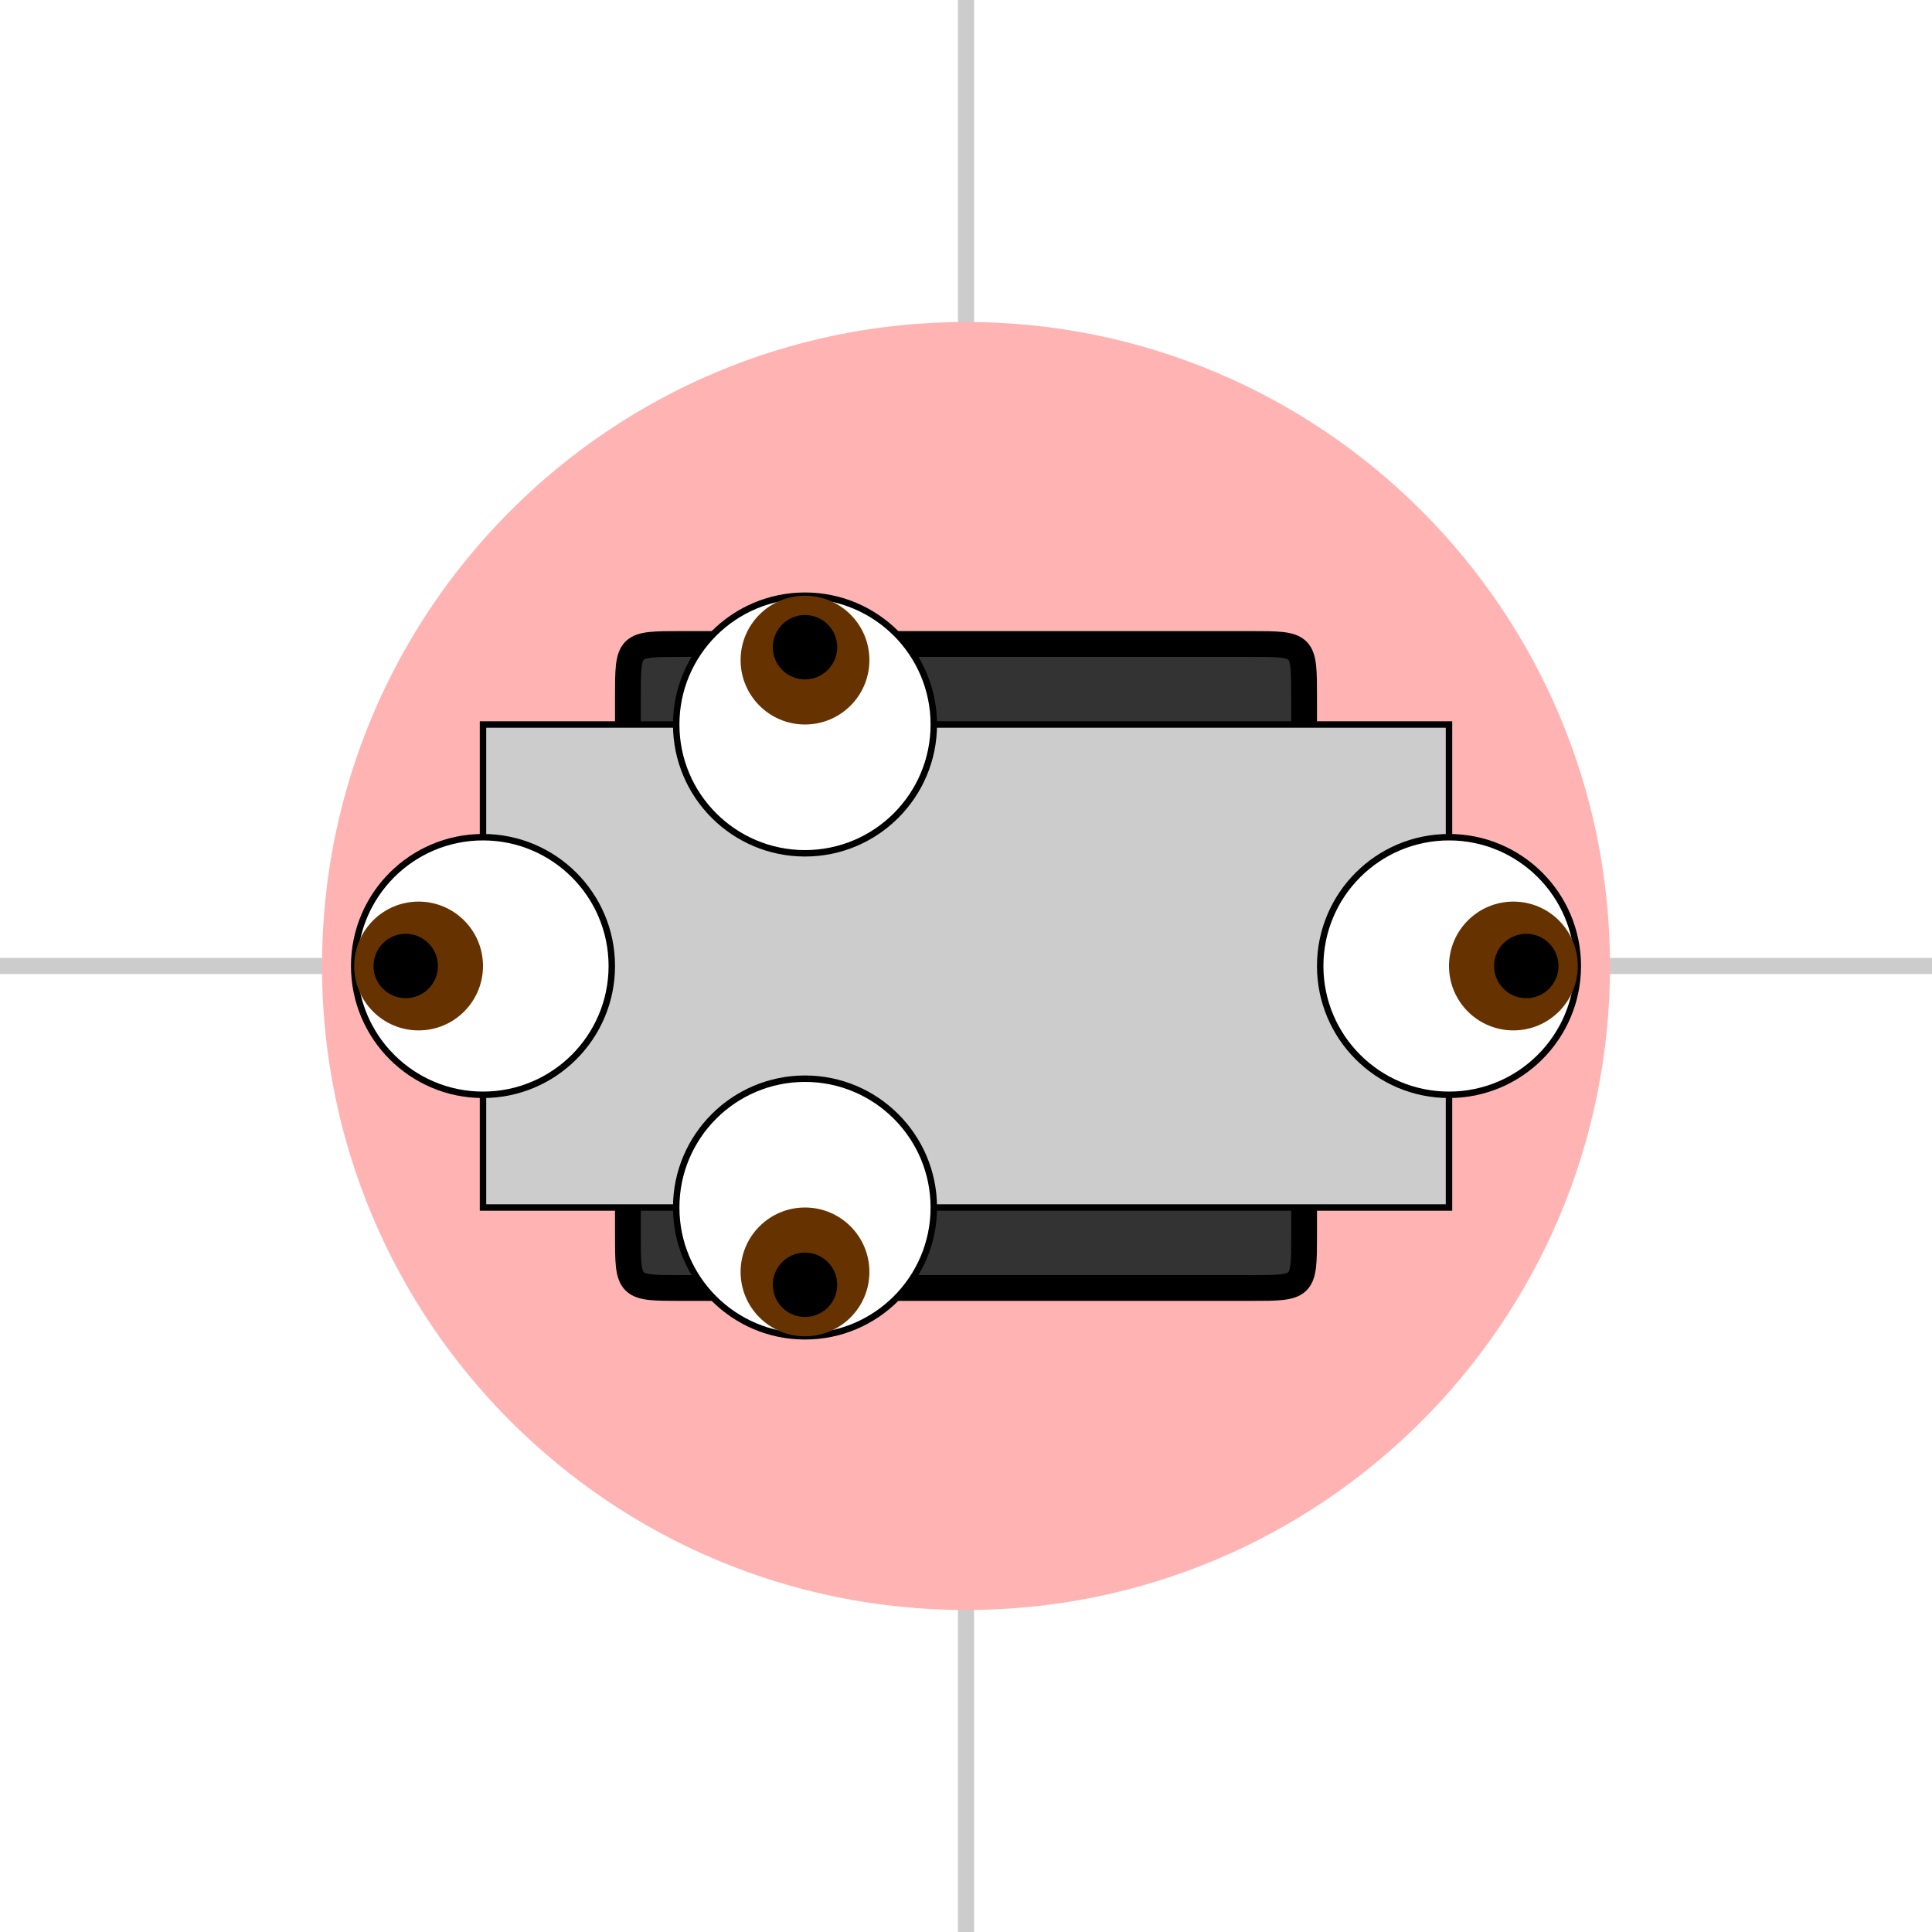
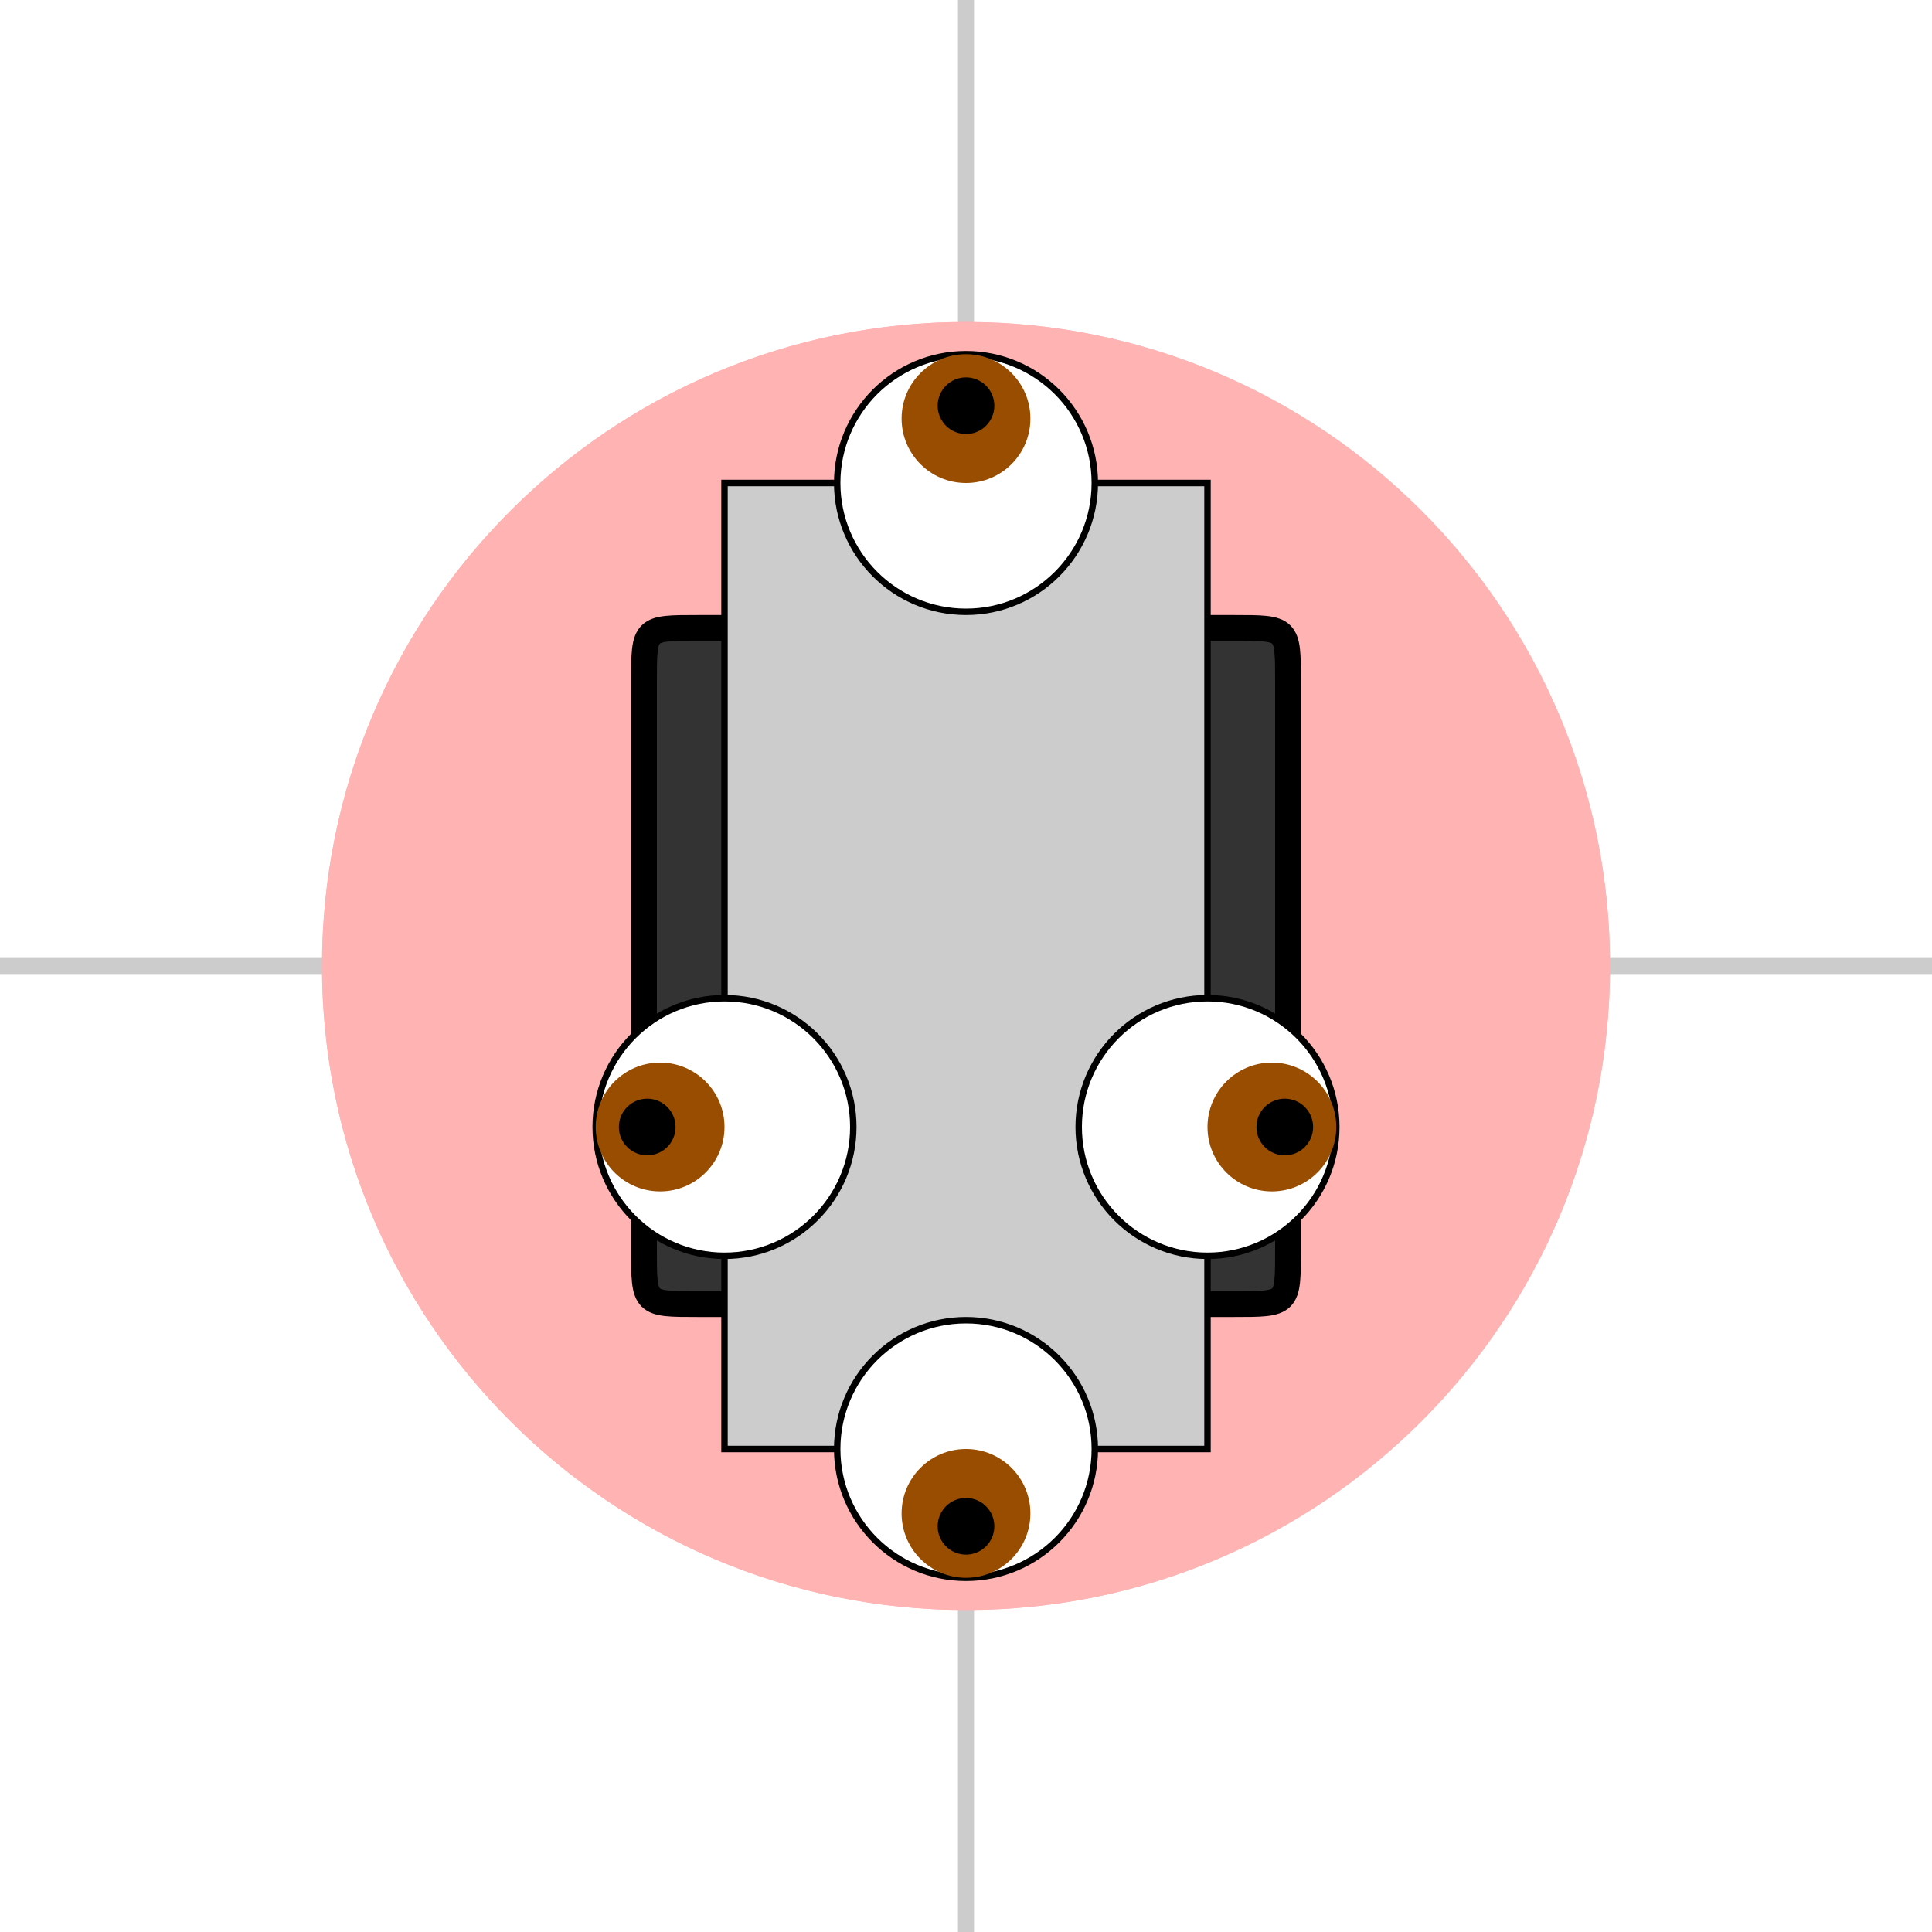
<svg xmlns="http://www.w3.org/2000/svg" width="800pt" height="800pt" viewBox="0 0 800 800" version="1.1">
-   <g id="surface194">
+   <g id="surface211">
    <rect x="0" y="0" width="800" height="800" style="fill:rgb(100%,100%,100%);fill-opacity:1;stroke:none;" />
-     <path style="fill:none;stroke-width:0.005;stroke-linecap:butt;stroke-linejoin:miter;stroke:rgb(80%,80%,80%);stroke-opacity:1;stroke-miterlimit:10;" d="M -10 -10 L -10 10 " transform="matrix(1333.333,0,0,-1333.333,400,400)" />
-     <path style="fill:none;stroke-width:0.005;stroke-linecap:butt;stroke-linejoin:miter;stroke:rgb(80%,80%,80%);stroke-opacity:1;stroke-miterlimit:10;" d="M -9 -10 L -9 10 " transform="matrix(1333.333,0,0,-1333.333,400,400)" />
-     <path style="fill:none;stroke-width:0.005;stroke-linecap:butt;stroke-linejoin:miter;stroke:rgb(80%,80%,80%);stroke-opacity:1;stroke-miterlimit:10;" d="M -8 -10 L -8 10 " transform="matrix(1333.333,0,0,-1333.333,400,400)" />
-     <path style="fill:none;stroke-width:0.005;stroke-linecap:butt;stroke-linejoin:miter;stroke:rgb(80%,80%,80%);stroke-opacity:1;stroke-miterlimit:10;" d="M -7 -10 L -7 10 " transform="matrix(1333.333,0,0,-1333.333,400,400)" />
-     <path style="fill:none;stroke-width:0.005;stroke-linecap:butt;stroke-linejoin:miter;stroke:rgb(80%,80%,80%);stroke-opacity:1;stroke-miterlimit:10;" d="M -6 -10 L -6 10 " transform="matrix(1333.333,0,0,-1333.333,400,400)" />
-     <path style="fill:none;stroke-width:0.005;stroke-linecap:butt;stroke-linejoin:miter;stroke:rgb(80%,80%,80%);stroke-opacity:1;stroke-miterlimit:10;" d="M -5 -10 L -5 10 " transform="matrix(1333.333,0,0,-1333.333,400,400)" />
-     <path style="fill:none;stroke-width:0.005;stroke-linecap:butt;stroke-linejoin:miter;stroke:rgb(80%,80%,80%);stroke-opacity:1;stroke-miterlimit:10;" d="M -4 -10 L -4 10 " transform="matrix(1333.333,0,0,-1333.333,400,400)" />
-     <path style="fill:none;stroke-width:0.005;stroke-linecap:butt;stroke-linejoin:miter;stroke:rgb(80%,80%,80%);stroke-opacity:1;stroke-miterlimit:10;" d="M -3 -10 L -3 10 " transform="matrix(1333.333,0,0,-1333.333,400,400)" />
-     <path style="fill:none;stroke-width:0.005;stroke-linecap:butt;stroke-linejoin:miter;stroke:rgb(80%,80%,80%);stroke-opacity:1;stroke-miterlimit:10;" d="M -2 -10 L -2 10 " transform="matrix(1333.333,0,0,-1333.333,400,400)" />
-     <path style="fill:none;stroke-width:0.005;stroke-linecap:butt;stroke-linejoin:miter;stroke:rgb(80%,80%,80%);stroke-opacity:1;stroke-miterlimit:10;" d="M -1 -10 L -1 10 " transform="matrix(1333.333,0,0,-1333.333,400,400)" />
-     <path style="fill:none;stroke-width:0.005;stroke-linecap:butt;stroke-linejoin:miter;stroke:rgb(80%,80%,80%);stroke-opacity:1;stroke-miterlimit:10;" d="M 0 -10 L 0 10 " transform="matrix(1333.333,0,0,-1333.333,400,400)" />
-     <path style="fill:none;stroke-width:0.005;stroke-linecap:butt;stroke-linejoin:miter;stroke:rgb(80%,80%,80%);stroke-opacity:1;stroke-miterlimit:10;" d="M 1 -10 L 1 10 " transform="matrix(1333.333,0,0,-1333.333,400,400)" />
-     <path style="fill:none;stroke-width:0.005;stroke-linecap:butt;stroke-linejoin:miter;stroke:rgb(80%,80%,80%);stroke-opacity:1;stroke-miterlimit:10;" d="M 2 -10 L 2 10 " transform="matrix(1333.333,0,0,-1333.333,400,400)" />
-     <path style="fill:none;stroke-width:0.005;stroke-linecap:butt;stroke-linejoin:miter;stroke:rgb(80%,80%,80%);stroke-opacity:1;stroke-miterlimit:10;" d="M 3 -10 L 3 10 " transform="matrix(1333.333,0,0,-1333.333,400,400)" />
-     <path style="fill:none;stroke-width:0.005;stroke-linecap:butt;stroke-linejoin:miter;stroke:rgb(80%,80%,80%);stroke-opacity:1;stroke-miterlimit:10;" d="M 4 -10 L 4 10 " transform="matrix(1333.333,0,0,-1333.333,400,400)" />
-     <path style="fill:none;stroke-width:0.005;stroke-linecap:butt;stroke-linejoin:miter;stroke:rgb(80%,80%,80%);stroke-opacity:1;stroke-miterlimit:10;" d="M 5 -10 L 5 10 " transform="matrix(1333.333,0,0,-1333.333,400,400)" />
-     <path style="fill:none;stroke-width:0.005;stroke-linecap:butt;stroke-linejoin:miter;stroke:rgb(80%,80%,80%);stroke-opacity:1;stroke-miterlimit:10;" d="M 6 -10 L 6 10 " transform="matrix(1333.333,0,0,-1333.333,400,400)" />
-     <path style="fill:none;stroke-width:0.005;stroke-linecap:butt;stroke-linejoin:miter;stroke:rgb(80%,80%,80%);stroke-opacity:1;stroke-miterlimit:10;" d="M 7 -10 L 7 10 " transform="matrix(1333.333,0,0,-1333.333,400,400)" />
-     <path style="fill:none;stroke-width:0.005;stroke-linecap:butt;stroke-linejoin:miter;stroke:rgb(80%,80%,80%);stroke-opacity:1;stroke-miterlimit:10;" d="M 8 -10 L 8 10 " transform="matrix(1333.333,0,0,-1333.333,400,400)" />
-     <path style="fill:none;stroke-width:0.005;stroke-linecap:butt;stroke-linejoin:miter;stroke:rgb(80%,80%,80%);stroke-opacity:1;stroke-miterlimit:10;" d="M 9 -10 L 9 10 " transform="matrix(1333.333,0,0,-1333.333,400,400)" />
-     <path style="fill:none;stroke-width:0.005;stroke-linecap:butt;stroke-linejoin:miter;stroke:rgb(80%,80%,80%);stroke-opacity:1;stroke-miterlimit:10;" d="M 10 -10 L 10 10 " transform="matrix(1333.333,0,0,-1333.333,400,400)" />
-     <path style="fill:none;stroke-width:0.005;stroke-linecap:butt;stroke-linejoin:miter;stroke:rgb(80%,80%,80%);stroke-opacity:1;stroke-miterlimit:10;" d="M -10 -10 L 10 -10 " transform="matrix(1333.333,0,0,-1333.333,400,400)" />
-     <path style="fill:none;stroke-width:0.005;stroke-linecap:butt;stroke-linejoin:miter;stroke:rgb(80%,80%,80%);stroke-opacity:1;stroke-miterlimit:10;" d="M -10 -9 L 10 -9 " transform="matrix(1333.333,0,0,-1333.333,400,400)" />
-     <path style="fill:none;stroke-width:0.005;stroke-linecap:butt;stroke-linejoin:miter;stroke:rgb(80%,80%,80%);stroke-opacity:1;stroke-miterlimit:10;" d="M -10 -8 L 10 -8 " transform="matrix(1333.333,0,0,-1333.333,400,400)" />
-     <path style="fill:none;stroke-width:0.005;stroke-linecap:butt;stroke-linejoin:miter;stroke:rgb(80%,80%,80%);stroke-opacity:1;stroke-miterlimit:10;" d="M -10 -7 L 10 -7 " transform="matrix(1333.333,0,0,-1333.333,400,400)" />
-     <path style="fill:none;stroke-width:0.005;stroke-linecap:butt;stroke-linejoin:miter;stroke:rgb(80%,80%,80%);stroke-opacity:1;stroke-miterlimit:10;" d="M -10 -6 L 10 -6 " transform="matrix(1333.333,0,0,-1333.333,400,400)" />
-     <path style="fill:none;stroke-width:0.005;stroke-linecap:butt;stroke-linejoin:miter;stroke:rgb(80%,80%,80%);stroke-opacity:1;stroke-miterlimit:10;" d="M -10 -5 L 10 -5 " transform="matrix(1333.333,0,0,-1333.333,400,400)" />
-     <path style="fill:none;stroke-width:0.005;stroke-linecap:butt;stroke-linejoin:miter;stroke:rgb(80%,80%,80%);stroke-opacity:1;stroke-miterlimit:10;" d="M -10 -4 L 10 -4 " transform="matrix(1333.333,0,0,-1333.333,400,400)" />
-     <path style="fill:none;stroke-width:0.005;stroke-linecap:butt;stroke-linejoin:miter;stroke:rgb(80%,80%,80%);stroke-opacity:1;stroke-miterlimit:10;" d="M -10 -3 L 10 -3 " transform="matrix(1333.333,0,0,-1333.333,400,400)" />
-     <path style="fill:none;stroke-width:0.005;stroke-linecap:butt;stroke-linejoin:miter;stroke:rgb(80%,80%,80%);stroke-opacity:1;stroke-miterlimit:10;" d="M -10 -2 L 10 -2 " transform="matrix(1333.333,0,0,-1333.333,400,400)" />
-     <path style="fill:none;stroke-width:0.005;stroke-linecap:butt;stroke-linejoin:miter;stroke:rgb(80%,80%,80%);stroke-opacity:1;stroke-miterlimit:10;" d="M -10 -1 L 10 -1 " transform="matrix(1333.333,0,0,-1333.333,400,400)" />
-     <path style="fill:none;stroke-width:0.005;stroke-linecap:butt;stroke-linejoin:miter;stroke:rgb(80%,80%,80%);stroke-opacity:1;stroke-miterlimit:10;" d="M -10 0 L 10 0 " transform="matrix(1333.333,0,0,-1333.333,400,400)" />
-     <path style="fill:none;stroke-width:0.005;stroke-linecap:butt;stroke-linejoin:miter;stroke:rgb(80%,80%,80%);stroke-opacity:1;stroke-miterlimit:10;" d="M -10 1 L 10 1 " transform="matrix(1333.333,0,0,-1333.333,400,400)" />
-     <path style="fill:none;stroke-width:0.005;stroke-linecap:butt;stroke-linejoin:miter;stroke:rgb(80%,80%,80%);stroke-opacity:1;stroke-miterlimit:10;" d="M -10 2 L 10 2 " transform="matrix(1333.333,0,0,-1333.333,400,400)" />
-     <path style="fill:none;stroke-width:0.005;stroke-linecap:butt;stroke-linejoin:miter;stroke:rgb(80%,80%,80%);stroke-opacity:1;stroke-miterlimit:10;" d="M -10 3 L 10 3 " transform="matrix(1333.333,0,0,-1333.333,400,400)" />
-     <path style="fill:none;stroke-width:0.005;stroke-linecap:butt;stroke-linejoin:miter;stroke:rgb(80%,80%,80%);stroke-opacity:1;stroke-miterlimit:10;" d="M -10 4 L 10 4 " transform="matrix(1333.333,0,0,-1333.333,400,400)" />
-     <path style="fill:none;stroke-width:0.005;stroke-linecap:butt;stroke-linejoin:miter;stroke:rgb(80%,80%,80%);stroke-opacity:1;stroke-miterlimit:10;" d="M -10 5 L 10 5 " transform="matrix(1333.333,0,0,-1333.333,400,400)" />
-     <path style="fill:none;stroke-width:0.005;stroke-linecap:butt;stroke-linejoin:miter;stroke:rgb(80%,80%,80%);stroke-opacity:1;stroke-miterlimit:10;" d="M -10 6 L 10 6 " transform="matrix(1333.333,0,0,-1333.333,400,400)" />
-     <path style="fill:none;stroke-width:0.005;stroke-linecap:butt;stroke-linejoin:miter;stroke:rgb(80%,80%,80%);stroke-opacity:1;stroke-miterlimit:10;" d="M -10 7 L 10 7 " transform="matrix(1333.333,0,0,-1333.333,400,400)" />
-     <path style="fill:none;stroke-width:0.005;stroke-linecap:butt;stroke-linejoin:miter;stroke:rgb(80%,80%,80%);stroke-opacity:1;stroke-miterlimit:10;" d="M -10 8 L 10 8 " transform="matrix(1333.333,0,0,-1333.333,400,400)" />
-     <path style="fill:none;stroke-width:0.005;stroke-linecap:butt;stroke-linejoin:miter;stroke:rgb(80%,80%,80%);stroke-opacity:1;stroke-miterlimit:10;" d="M -10 9 L 10 9 " transform="matrix(1333.333,0,0,-1333.333,400,400)" />
-     <path style="fill:none;stroke-width:0.005;stroke-linecap:butt;stroke-linejoin:miter;stroke:rgb(80%,80%,80%);stroke-opacity:1;stroke-miterlimit:10;" d="M -10 10 L 10 10 " transform="matrix(1333.333,0,0,-1333.333,400,400)" />
-     <path style=" stroke:none;fill-rule:nonzero;fill:rgb(100%,70%,70%);fill-opacity:1;" d="M 666.668 400 C 666.668 252.723 547.277 133.332 400 133.332 C 252.723 133.332 133.332 252.723 133.332 400 C 133.332 547.277 252.723 666.668 400 666.668 C 547.277 666.668 666.668 547.277 666.668 400 " />
-     <path style="fill-rule:nonzero;fill:rgb(20%,20%,20%);fill-opacity:1;stroke-width:0.04;stroke-linecap:butt;stroke-linejoin:miter;stroke:rgb(0%,0%,0%);stroke-opacity:1;stroke-miterlimit:10;" d="M -0.442 -0.125 L 0.442 -0.125 C 0.525 -0.125 0.525 -0.125 0.525 -0.042 L 0.525 0.042 C 0.525 0.125 0.525 0.125 0.442 0.125 L -0.442 0.125 C -0.525 0.125 -0.525 0.125 -0.525 0.042 L -0.525 -0.042 C -0.525 -0.125 -0.525 -0.125 -0.442 -0.125 " transform="matrix(266.6667,0,0,-266.6667,400,500)" />
-     <path style="fill-rule:nonzero;fill:rgb(20%,20%,20%);fill-opacity:1;stroke-width:0.04;stroke-linecap:butt;stroke-linejoin:miter;stroke:rgb(0%,0%,0%);stroke-opacity:1;stroke-miterlimit:10;" d="M -0.442 -0.125 L 0.442 -0.125 C 0.525 -0.125 0.525 -0.125 0.525 -0.042 L 0.525 0.042 C 0.525 0.125 0.525 0.125 0.442 0.125 L -0.442 0.125 C -0.525 0.125 -0.525 0.125 -0.525 0.042 L -0.525 -0.042 C -0.525 -0.125 -0.525 -0.125 -0.442 -0.125 " transform="matrix(266.6667,0,0,-266.6667,400,300)" />
-     <path style="fill-rule:nonzero;fill:rgb(80%,80%,80%);fill-opacity:1;stroke-width:0.01;stroke-linecap:butt;stroke-linejoin:miter;stroke:rgb(0%,0%,0%);stroke-opacity:1;stroke-miterlimit:10;" d="M -0.75 -0.375 L 0.75 -0.375 L 0.75 0.375 L -0.75 0.375 Z M -0.75 -0.375 " transform="matrix(266.6667,0,0,-266.6667,400,400)" />
-     <path style="fill-rule:nonzero;fill:rgb(100%,100%,100%);fill-opacity:1;stroke-width:0.05;stroke-linecap:butt;stroke-linejoin:miter;stroke:rgb(0%,0%,0%);stroke-opacity:1;stroke-miterlimit:10;" d="M 1 0 C 1 0.552 0.552 1 0 1 C -0.552 1 -1 0.552 -1 0 C -1 -0.552 -0.552 -1 0 -1 C 0.552 -1 1 -0.552 1 0 " transform="matrix(53.33333,0,0,-53.33333,600,400)" />
-     <path style=" stroke:none;fill-rule:nonzero;fill:rgb(40%,20%,0%);fill-opacity:1;" d="M 653.332 400 C 653.332 385.273 641.395 373.332 626.668 373.332 C 611.938 373.332 600 385.273 600 400 C 600 414.727 611.938 426.668 626.668 426.668 C 641.395 426.668 653.332 414.727 653.332 400 " />
-     <path style=" stroke:none;fill-rule:nonzero;fill:rgb(0%,0%,0%);fill-opacity:1;" d="M 645.332 400 C 645.332 392.637 639.363 386.668 632 386.668 C 624.637 386.668 618.668 392.637 618.668 400 C 618.668 407.363 624.637 413.332 632 413.332 C 639.363 413.332 645.332 407.363 645.332 400 " />
-     <path style="fill-rule:nonzero;fill:rgb(100%,100%,100%);fill-opacity:1;stroke-width:0.05;stroke-linecap:butt;stroke-linejoin:miter;stroke:rgb(0%,0%,0%);stroke-opacity:1;stroke-miterlimit:10;" d="M 1 0 C 1 0.552 0.552 1 -0 1 C -0.552 1 -1 0.552 -1 0 C -1 -0.552 -0.552 -1 -0 -1 C 0.552 -1 1 -0.552 1 0 " transform="matrix(0.000000000000003266,-53.33333,-53.33333,-0.000000000000003266,333.3333,300)" />
-     <path style=" stroke:none;fill-rule:nonzero;fill:rgb(40%,20%,0%);fill-opacity:1;" d="M 333.332 246.668 C 318.605 246.668 306.668 258.605 306.668 273.332 C 306.668 288.062 318.605 300 333.332 300 C 348.062 300 360 288.062 360 273.332 C 360 258.605 348.062 246.668 333.332 246.668 " />
-     <path style=" stroke:none;fill-rule:nonzero;fill:rgb(0%,0%,0%);fill-opacity:1;" d="M 333.332 254.668 C 325.969 254.668 320 260.637 320 268 C 320 275.363 325.969 281.332 333.332 281.332 C 340.695 281.332 346.668 275.363 346.668 268 C 346.668 260.637 340.695 254.668 333.332 254.668 " />
-     <path style="fill-rule:nonzero;fill:rgb(100%,100%,100%);fill-opacity:1;stroke-width:0.05;stroke-linecap:butt;stroke-linejoin:miter;stroke:rgb(0%,0%,0%);stroke-opacity:1;stroke-miterlimit:10;" d="M 1 -0 C 1 0.552 0.552 1 0 1 C -0.552 1 -1 0.552 -1 -0 C -1 -0.552 -0.552 -1 0 -1 C 0.552 -1 1 -0.552 1 -0 " transform="matrix(0.000000000000003266,53.33333,53.33333,-0.000000000000003266,333.3333,500)" />
-     <path style=" stroke:none;fill-rule:nonzero;fill:rgb(40%,20%,0%);fill-opacity:1;" d="M 333.332 553.332 C 348.062 553.332 360 541.395 360 526.668 C 360 511.938 348.062 500 333.332 500 C 318.605 500 306.668 511.938 306.668 526.668 C 306.668 541.395 318.605 553.332 333.332 553.332 " />
-     <path style=" stroke:none;fill-rule:nonzero;fill:rgb(0%,0%,0%);fill-opacity:1;" d="M 333.332 545.332 C 340.695 545.332 346.668 539.363 346.668 532 C 346.668 524.637 340.695 518.668 333.332 518.668 C 325.969 518.668 320 524.637 320 532 C 320 539.363 325.969 545.332 333.332 545.332 " />
-     <path style="fill-rule:nonzero;fill:rgb(100%,100%,100%);fill-opacity:1;stroke-width:0.05;stroke-linecap:butt;stroke-linejoin:miter;stroke:rgb(0%,0%,0%);stroke-opacity:1;stroke-miterlimit:10;" d="M 1 0 C 1 0.552 0.552 1 0 1 C -0.552 1 -1 0.552 -1 0 C -1 -0.552 -0.552 -1 0 -1 C 0.552 -1 1 -0.552 1 0 " transform="matrix(-53.33333,0.000000000000006531,0.000000000000006531,53.33333,200,400)" />
-     <path style=" stroke:none;fill-rule:nonzero;fill:rgb(40%,20%,0%);fill-opacity:1;" d="M 146.668 400 C 146.668 414.727 158.605 426.668 173.332 426.668 C 188.062 426.668 200 414.727 200 400 C 200 385.273 188.062 373.332 173.332 373.332 C 158.605 373.332 146.668 385.273 146.668 400 " />
-     <path style=" stroke:none;fill-rule:nonzero;fill:rgb(0%,0%,0%);fill-opacity:1;" d="M 154.668 400 C 154.668 407.363 160.637 413.332 168 413.332 C 175.363 413.332 181.332 407.363 181.332 400 C 181.332 392.637 175.363 386.668 168 386.668 C 160.637 386.668 154.668 392.637 154.668 400 " />
+     <path style="fill:none;stroke-width:0.005;stroke-linecap:butt;stroke-linejoin:miter;stroke:rgb(80%,80%,80%);stroke-opacity:1;stroke-miterlimit:10;" d="M -10 -10 L -10 10 " transform="matrix(0.000000000000081643,-1333.333,-1333.333,-0.000000000000081643,400,400)" />
+     <path style="fill:none;stroke-width:0.005;stroke-linecap:butt;stroke-linejoin:miter;stroke:rgb(80%,80%,80%);stroke-opacity:1;stroke-miterlimit:10;" d="M -9 -10 L -9 10 " transform="matrix(0.000000000000081643,-1333.333,-1333.333,-0.000000000000081643,400,400)" />
+     <path style="fill:none;stroke-width:0.005;stroke-linecap:butt;stroke-linejoin:miter;stroke:rgb(80%,80%,80%);stroke-opacity:1;stroke-miterlimit:10;" d="M -8 -10 L -8 10 " transform="matrix(0.000000000000081643,-1333.333,-1333.333,-0.000000000000081643,400,400)" />
+     <path style="fill:none;stroke-width:0.005;stroke-linecap:butt;stroke-linejoin:miter;stroke:rgb(80%,80%,80%);stroke-opacity:1;stroke-miterlimit:10;" d="M -7 -10 L -7 10 " transform="matrix(0.000000000000081643,-1333.333,-1333.333,-0.000000000000081643,400,400)" />
+     <path style="fill:none;stroke-width:0.005;stroke-linecap:butt;stroke-linejoin:miter;stroke:rgb(80%,80%,80%);stroke-opacity:1;stroke-miterlimit:10;" d="M -6 -10 L -6 10 " transform="matrix(0.000000000000081643,-1333.333,-1333.333,-0.000000000000081643,400,400)" />
+     <path style="fill:none;stroke-width:0.005;stroke-linecap:butt;stroke-linejoin:miter;stroke:rgb(80%,80%,80%);stroke-opacity:1;stroke-miterlimit:10;" d="M -5 -10 L -5 10 " transform="matrix(0.000000000000081643,-1333.333,-1333.333,-0.000000000000081643,400,400)" />
+     <path style="fill:none;stroke-width:0.005;stroke-linecap:butt;stroke-linejoin:miter;stroke:rgb(80%,80%,80%);stroke-opacity:1;stroke-miterlimit:10;" d="M -4 -10 L -4 10 " transform="matrix(0.000000000000081643,-1333.333,-1333.333,-0.000000000000081643,400,400)" />
+     <path style="fill:none;stroke-width:0.005;stroke-linecap:butt;stroke-linejoin:miter;stroke:rgb(80%,80%,80%);stroke-opacity:1;stroke-miterlimit:10;" d="M -3 -10 L -3 10 " transform="matrix(0.000000000000081643,-1333.333,-1333.333,-0.000000000000081643,400,400)" />
+     <path style="fill:none;stroke-width:0.005;stroke-linecap:butt;stroke-linejoin:miter;stroke:rgb(80%,80%,80%);stroke-opacity:1;stroke-miterlimit:10;" d="M -2 -10 L -2 10 " transform="matrix(0.000000000000081643,-1333.333,-1333.333,-0.000000000000081643,400,400)" />
+     <path style="fill:none;stroke-width:0.005;stroke-linecap:butt;stroke-linejoin:miter;stroke:rgb(80%,80%,80%);stroke-opacity:1;stroke-miterlimit:10;" d="M -1 -10 L -1 10 " transform="matrix(0.000000000000081643,-1333.333,-1333.333,-0.000000000000081643,400,400)" />
+     <path style="fill:none;stroke-width:0.005;stroke-linecap:butt;stroke-linejoin:miter;stroke:rgb(80%,80%,80%);stroke-opacity:1;stroke-miterlimit:10;" d="M 0 -10 L -0 10 " transform="matrix(0.000000000000081643,-1333.333,-1333.333,-0.000000000000081643,400,400)" />
+     <path style="fill:none;stroke-width:0.005;stroke-linecap:butt;stroke-linejoin:miter;stroke:rgb(80%,80%,80%);stroke-opacity:1;stroke-miterlimit:10;" d="M 1 -10 L 1 10 " transform="matrix(0.000000000000081643,-1333.333,-1333.333,-0.000000000000081643,400,400)" />
+     <path style="fill:none;stroke-width:0.005;stroke-linecap:butt;stroke-linejoin:miter;stroke:rgb(80%,80%,80%);stroke-opacity:1;stroke-miterlimit:10;" d="M 2 -10 L 2 10 " transform="matrix(0.000000000000081643,-1333.333,-1333.333,-0.000000000000081643,400,400)" />
+     <path style="fill:none;stroke-width:0.005;stroke-linecap:butt;stroke-linejoin:miter;stroke:rgb(80%,80%,80%);stroke-opacity:1;stroke-miterlimit:10;" d="M 3 -10 L 3 10 " transform="matrix(0.000000000000081643,-1333.333,-1333.333,-0.000000000000081643,400,400)" />
+     <path style="fill:none;stroke-width:0.005;stroke-linecap:butt;stroke-linejoin:miter;stroke:rgb(80%,80%,80%);stroke-opacity:1;stroke-miterlimit:10;" d="M 4 -10 L 4 10 " transform="matrix(0.000000000000081643,-1333.333,-1333.333,-0.000000000000081643,400,400)" />
+     <path style="fill:none;stroke-width:0.005;stroke-linecap:butt;stroke-linejoin:miter;stroke:rgb(80%,80%,80%);stroke-opacity:1;stroke-miterlimit:10;" d="M 5 -10 L 5 10 " transform="matrix(0.000000000000081643,-1333.333,-1333.333,-0.000000000000081643,400,400)" />
+     <path style="fill:none;stroke-width:0.005;stroke-linecap:butt;stroke-linejoin:miter;stroke:rgb(80%,80%,80%);stroke-opacity:1;stroke-miterlimit:10;" d="M 6 -10 L 6 10 " transform="matrix(0.000000000000081643,-1333.333,-1333.333,-0.000000000000081643,400,400)" />
+     <path style="fill:none;stroke-width:0.005;stroke-linecap:butt;stroke-linejoin:miter;stroke:rgb(80%,80%,80%);stroke-opacity:1;stroke-miterlimit:10;" d="M 7 -10 L 7 10 " transform="matrix(0.000000000000081643,-1333.333,-1333.333,-0.000000000000081643,400,400)" />
+     <path style="fill:none;stroke-width:0.005;stroke-linecap:butt;stroke-linejoin:miter;stroke:rgb(80%,80%,80%);stroke-opacity:1;stroke-miterlimit:10;" d="M 8 -10 L 8 10 " transform="matrix(0.000000000000081643,-1333.333,-1333.333,-0.000000000000081643,400,400)" />
+     <path style="fill:none;stroke-width:0.005;stroke-linecap:butt;stroke-linejoin:miter;stroke:rgb(80%,80%,80%);stroke-opacity:1;stroke-miterlimit:10;" d="M 9 -10 L 9 10 " transform="matrix(0.000000000000081643,-1333.333,-1333.333,-0.000000000000081643,400,400)" />
+     <path style="fill:none;stroke-width:0.005;stroke-linecap:butt;stroke-linejoin:miter;stroke:rgb(80%,80%,80%);stroke-opacity:1;stroke-miterlimit:10;" d="M 10 -10 L 10 10 " transform="matrix(0.000000000000081643,-1333.333,-1333.333,-0.000000000000081643,400,400)" />
+     <path style="fill:none;stroke-width:0.005;stroke-linecap:butt;stroke-linejoin:miter;stroke:rgb(80%,80%,80%);stroke-opacity:1;stroke-miterlimit:10;" d="M -10 -10 L 10 -10 " transform="matrix(0.000000000000081643,-1333.333,-1333.333,-0.000000000000081643,400,400)" />
+     <path style="fill:none;stroke-width:0.005;stroke-linecap:butt;stroke-linejoin:miter;stroke:rgb(80%,80%,80%);stroke-opacity:1;stroke-miterlimit:10;" d="M -10 -9 L 10 -9 " transform="matrix(0.000000000000081643,-1333.333,-1333.333,-0.000000000000081643,400,400)" />
+     <path style="fill:none;stroke-width:0.005;stroke-linecap:butt;stroke-linejoin:miter;stroke:rgb(80%,80%,80%);stroke-opacity:1;stroke-miterlimit:10;" d="M -10 -8 L 10 -8 " transform="matrix(0.000000000000081643,-1333.333,-1333.333,-0.000000000000081643,400,400)" />
+     <path style="fill:none;stroke-width:0.005;stroke-linecap:butt;stroke-linejoin:miter;stroke:rgb(80%,80%,80%);stroke-opacity:1;stroke-miterlimit:10;" d="M -10 -7 L 10 -7 " transform="matrix(0.000000000000081643,-1333.333,-1333.333,-0.000000000000081643,400,400)" />
+     <path style="fill:none;stroke-width:0.005;stroke-linecap:butt;stroke-linejoin:miter;stroke:rgb(80%,80%,80%);stroke-opacity:1;stroke-miterlimit:10;" d="M -10 -6 L 10 -6 " transform="matrix(0.000000000000081643,-1333.333,-1333.333,-0.000000000000081643,400,400)" />
+     <path style="fill:none;stroke-width:0.005;stroke-linecap:butt;stroke-linejoin:miter;stroke:rgb(80%,80%,80%);stroke-opacity:1;stroke-miterlimit:10;" d="M -10 -5 L 10 -5 " transform="matrix(0.000000000000081643,-1333.333,-1333.333,-0.000000000000081643,400,400)" />
+     <path style="fill:none;stroke-width:0.005;stroke-linecap:butt;stroke-linejoin:miter;stroke:rgb(80%,80%,80%);stroke-opacity:1;stroke-miterlimit:10;" d="M -10 -4 L 10 -4 " transform="matrix(0.000000000000081643,-1333.333,-1333.333,-0.000000000000081643,400,400)" />
+     <path style="fill:none;stroke-width:0.005;stroke-linecap:butt;stroke-linejoin:miter;stroke:rgb(80%,80%,80%);stroke-opacity:1;stroke-miterlimit:10;" d="M -10 -3 L 10 -3 " transform="matrix(0.000000000000081643,-1333.333,-1333.333,-0.000000000000081643,400,400)" />
+     <path style="fill:none;stroke-width:0.005;stroke-linecap:butt;stroke-linejoin:miter;stroke:rgb(80%,80%,80%);stroke-opacity:1;stroke-miterlimit:10;" d="M -10 -2 L 10 -2 " transform="matrix(0.000000000000081643,-1333.333,-1333.333,-0.000000000000081643,400,400)" />
+     <path style="fill:none;stroke-width:0.005;stroke-linecap:butt;stroke-linejoin:miter;stroke:rgb(80%,80%,80%);stroke-opacity:1;stroke-miterlimit:10;" d="M -10 -1 L 10 -1 " transform="matrix(0.000000000000081643,-1333.333,-1333.333,-0.000000000000081643,400,400)" />
+     <path style="fill:none;stroke-width:0.005;stroke-linecap:butt;stroke-linejoin:miter;stroke:rgb(80%,80%,80%);stroke-opacity:1;stroke-miterlimit:10;" d="M -10 -0 L 10 0 " transform="matrix(0.000000000000081643,-1333.333,-1333.333,-0.000000000000081643,400,400)" />
+     <path style="fill:none;stroke-width:0.005;stroke-linecap:butt;stroke-linejoin:miter;stroke:rgb(80%,80%,80%);stroke-opacity:1;stroke-miterlimit:10;" d="M -10 1 L 10 1 " transform="matrix(0.000000000000081643,-1333.333,-1333.333,-0.000000000000081643,400,400)" />
+     <path style="fill:none;stroke-width:0.005;stroke-linecap:butt;stroke-linejoin:miter;stroke:rgb(80%,80%,80%);stroke-opacity:1;stroke-miterlimit:10;" d="M -10 2 L 10 2 " transform="matrix(0.000000000000081643,-1333.333,-1333.333,-0.000000000000081643,400,400)" />
+     <path style="fill:none;stroke-width:0.005;stroke-linecap:butt;stroke-linejoin:miter;stroke:rgb(80%,80%,80%);stroke-opacity:1;stroke-miterlimit:10;" d="M -10 3 L 10 3 " transform="matrix(0.000000000000081643,-1333.333,-1333.333,-0.000000000000081643,400,400)" />
+     <path style="fill:none;stroke-width:0.005;stroke-linecap:butt;stroke-linejoin:miter;stroke:rgb(80%,80%,80%);stroke-opacity:1;stroke-miterlimit:10;" d="M -10 4 L 10 4 " transform="matrix(0.000000000000081643,-1333.333,-1333.333,-0.000000000000081643,400,400)" />
+     <path style="fill:none;stroke-width:0.005;stroke-linecap:butt;stroke-linejoin:miter;stroke:rgb(80%,80%,80%);stroke-opacity:1;stroke-miterlimit:10;" d="M -10 5 L 10 5 " transform="matrix(0.000000000000081643,-1333.333,-1333.333,-0.000000000000081643,400,400)" />
+     <path style="fill:none;stroke-width:0.005;stroke-linecap:butt;stroke-linejoin:miter;stroke:rgb(80%,80%,80%);stroke-opacity:1;stroke-miterlimit:10;" d="M -10 6 L 10 6 " transform="matrix(0.000000000000081643,-1333.333,-1333.333,-0.000000000000081643,400,400)" />
+     <path style="fill:none;stroke-width:0.005;stroke-linecap:butt;stroke-linejoin:miter;stroke:rgb(80%,80%,80%);stroke-opacity:1;stroke-miterlimit:10;" d="M -10 7 L 10 7 " transform="matrix(0.000000000000081643,-1333.333,-1333.333,-0.000000000000081643,400,400)" />
+     <path style="fill:none;stroke-width:0.005;stroke-linecap:butt;stroke-linejoin:miter;stroke:rgb(80%,80%,80%);stroke-opacity:1;stroke-miterlimit:10;" d="M -10 8 L 10 8 " transform="matrix(0.000000000000081643,-1333.333,-1333.333,-0.000000000000081643,400,400)" />
+     <path style="fill:none;stroke-width:0.005;stroke-linecap:butt;stroke-linejoin:miter;stroke:rgb(80%,80%,80%);stroke-opacity:1;stroke-miterlimit:10;" d="M -10 9 L 10 9 " transform="matrix(0.000000000000081643,-1333.333,-1333.333,-0.000000000000081643,400,400)" />
+     <path style="fill:none;stroke-width:0.005;stroke-linecap:butt;stroke-linejoin:miter;stroke:rgb(80%,80%,80%);stroke-opacity:1;stroke-miterlimit:10;" d="M -10 10 L 10 10 " transform="matrix(0.000000000000081643,-1333.333,-1333.333,-0.000000000000081643,400,400)" />
+     <path style=" stroke:none;fill-rule:nonzero;fill:rgb(100%,70%,70%);fill-opacity:1;" d="M 400 133.332 C 252.723 133.332 133.332 252.723 133.332 400 C 133.332 547.277 252.723 666.668 400 666.668 C 547.277 666.668 666.668 547.277 666.668 400 C 666.668 252.723 547.277 133.332 400 133.332 " />
+     <path style=" stroke:none;fill-rule:nonzero;fill:rgb(100%,70%,70%);fill-opacity:1;" d="M 400 133.332 C 252.723 133.332 133.332 252.723 133.332 400 C 133.332 547.277 252.723 666.668 400 666.668 C 547.277 666.668 666.668 547.277 666.668 400 C 666.668 252.723 547.277 133.332 400 133.332 " />
+     <path style="fill-rule:nonzero;fill:rgb(20%,20%,20%);fill-opacity:1;stroke-width:0.04;stroke-linecap:butt;stroke-linejoin:miter;stroke:rgb(0%,0%,0%);stroke-opacity:1;stroke-miterlimit:10;" d="M -0.442 -0.125 L 0.442 -0.125 C 0.525 -0.125 0.525 -0.125 0.525 -0.042 L 0.525 0.042 C 0.525 0.125 0.525 0.125 0.442 0.125 L -0.442 0.125 C -0.525 0.125 -0.525 0.125 -0.525 0.042 L -0.525 -0.042 C -0.525 -0.125 -0.525 -0.125 -0.442 -0.125 " transform="matrix(0.000000000000016329,-266.6667,-266.6667,-0.000000000000016329,500,400)" />
+     <path style="fill-rule:nonzero;fill:rgb(20%,20%,20%);fill-opacity:1;stroke-width:0.04;stroke-linecap:butt;stroke-linejoin:miter;stroke:rgb(0%,0%,0%);stroke-opacity:1;stroke-miterlimit:10;" d="M -0.442 -0.125 L 0.442 -0.125 C 0.525 -0.125 0.525 -0.125 0.525 -0.042 L 0.525 0.042 C 0.525 0.125 0.525 0.125 0.442 0.125 L -0.442 0.125 C -0.525 0.125 -0.525 0.125 -0.525 0.042 L -0.525 -0.042 C -0.525 -0.125 -0.525 -0.125 -0.442 -0.125 " transform="matrix(0.000000000000016329,-266.6667,-266.6667,-0.000000000000016329,300,400)" />
+     <path style="fill-rule:nonzero;fill:rgb(80%,80%,80%);fill-opacity:1;stroke-width:0.01;stroke-linecap:butt;stroke-linejoin:miter;stroke:rgb(0%,0%,0%);stroke-opacity:1;stroke-miterlimit:10;" d="M -0.75 -0.375 L 0.75 -0.375 L 0.75 0.375 L -0.75 0.375 Z M -0.75 -0.375 " transform="matrix(0.000000000000016329,-266.6667,-266.6667,-0.000000000000016329,400,400)" />
+     <path style="fill-rule:nonzero;fill:rgb(100%,100%,100%);fill-opacity:1;stroke-width:0.05;stroke-linecap:butt;stroke-linejoin:miter;stroke:rgb(0%,0%,0%);stroke-opacity:1;stroke-miterlimit:10;" d="M 1 0 C 1 0.552 0.552 1 0 1 C -0.552 1 -1 0.552 -1 0 C -1 -0.552 -0.552 -1 0 -1 C 0.552 -1 1 -0.552 1 0 " transform="matrix(0.000000000000003266,-53.33333,-53.33333,-0.000000000000003266,400,200)" />
+     <path style=" stroke:none;fill-rule:nonzero;fill:rgb(60%,30%,0%);fill-opacity:1;" d="M 400 146.668 C 385.273 146.668 373.332 158.605 373.332 173.332 C 373.332 188.062 385.273 200 400 200 C 414.727 200 426.668 188.062 426.668 173.332 C 426.668 158.605 414.727 146.668 400 146.668 " />
+     <path style=" stroke:none;fill-rule:nonzero;fill:rgb(0%,0%,0%);fill-opacity:1;" d="M 400 156.266 C 393.52 156.266 388.266 161.52 388.266 168 C 388.266 174.48 393.52 179.734 400 179.734 C 406.48 179.734 411.734 174.48 411.734 168 C 411.734 161.52 406.48 156.266 400 156.266 " />
+     <path style="fill-rule:nonzero;fill:rgb(100%,100%,100%);fill-opacity:1;stroke-width:0.05;stroke-linecap:butt;stroke-linejoin:miter;stroke:rgb(0%,0%,0%);stroke-opacity:1;stroke-miterlimit:10;" d="M 1 0 C 1 0.552 0.552 1 -0 1 C -0.552 1 -1 0.552 -1 0 C -1 -0.552 -0.552 -1 -0 -1 C 0.552 -1 1 -0.552 1 0 " transform="matrix(-53.33333,-0.000000000000006531,-0.000000000000006531,53.33333,300,466.6667)" />
+     <path style=" stroke:none;fill-rule:nonzero;fill:rgb(60%,30%,0%);fill-opacity:1;" d="M 246.668 466.668 C 246.668 481.395 258.605 493.332 273.332 493.332 C 288.062 493.332 300 481.395 300 466.668 C 300 451.938 288.062 440 273.332 440 C 258.605 440 246.668 451.938 246.668 466.668 " />
+     <path style=" stroke:none;fill-rule:nonzero;fill:rgb(0%,0%,0%);fill-opacity:1;" d="M 256.266 466.668 C 256.266 473.148 261.52 478.398 268 478.398 C 274.48 478.398 279.734 473.148 279.734 466.668 C 279.734 460.188 274.48 454.934 268 454.934 C 261.52 454.934 256.266 460.188 256.266 466.668 " />
+     <path style="fill-rule:nonzero;fill:rgb(100%,100%,100%);fill-opacity:1;stroke-width:0.05;stroke-linecap:butt;stroke-linejoin:miter;stroke:rgb(0%,0%,0%);stroke-opacity:1;stroke-miterlimit:10;" d="M 1 -0 C 1 0.552 0.552 1 0 1 C -0.552 1 -1 0.552 -1 -0 C -1 -0.552 -0.552 -1 0 -1 C 0.552 -1 1 -0.552 1 -0 " transform="matrix(53.33333,0,0,-53.33333,500,466.6667)" />
+     <path style=" stroke:none;fill-rule:nonzero;fill:rgb(60%,30%,0%);fill-opacity:1;" d="M 553.332 466.668 C 553.332 451.938 541.395 440 526.668 440 C 511.938 440 500 451.938 500 466.668 C 500 481.395 511.938 493.332 526.668 493.332 C 541.395 493.332 553.332 481.395 553.332 466.668 " />
+     <path style=" stroke:none;fill-rule:nonzero;fill:rgb(0%,0%,0%);fill-opacity:1;" d="M 543.734 466.668 C 543.734 460.188 538.48 454.934 532 454.934 C 525.52 454.934 520.266 460.188 520.266 466.668 C 520.266 473.148 525.52 478.398 532 478.398 C 538.48 478.398 543.734 473.148 543.734 466.668 " />
+     <path style="fill-rule:nonzero;fill:rgb(100%,100%,100%);fill-opacity:1;stroke-width:0.05;stroke-linecap:butt;stroke-linejoin:miter;stroke:rgb(0%,0%,0%);stroke-opacity:1;stroke-miterlimit:10;" d="M 1 0 C 1 0.552 0.552 1 0 1 C -0.552 1 -1 0.552 -1 0 C -1 -0.552 -0.552 -1 0 -1 C 0.552 -1 1 -0.552 1 0 " transform="matrix(0.000000000000003266,53.33333,53.33333,-0.000000000000003266,400,600)" />
+     <path style=" stroke:none;fill-rule:nonzero;fill:rgb(60%,30%,0%);fill-opacity:1;" d="M 400 653.332 C 414.727 653.332 426.668 641.395 426.668 626.668 C 426.668 611.938 414.727 600 400 600 C 385.273 600 373.332 611.938 373.332 626.668 C 373.332 641.395 385.273 653.332 400 653.332 " />
+     <path style=" stroke:none;fill-rule:nonzero;fill:rgb(0%,0%,0%);fill-opacity:1;" d="M 400 643.734 C 406.48 643.734 411.734 638.48 411.734 632 C 411.734 625.52 406.48 620.266 400 620.266 C 393.52 620.266 388.266 625.52 388.266 632 C 388.266 638.48 393.52 643.734 400 643.734 " />
  </g>
</svg>
